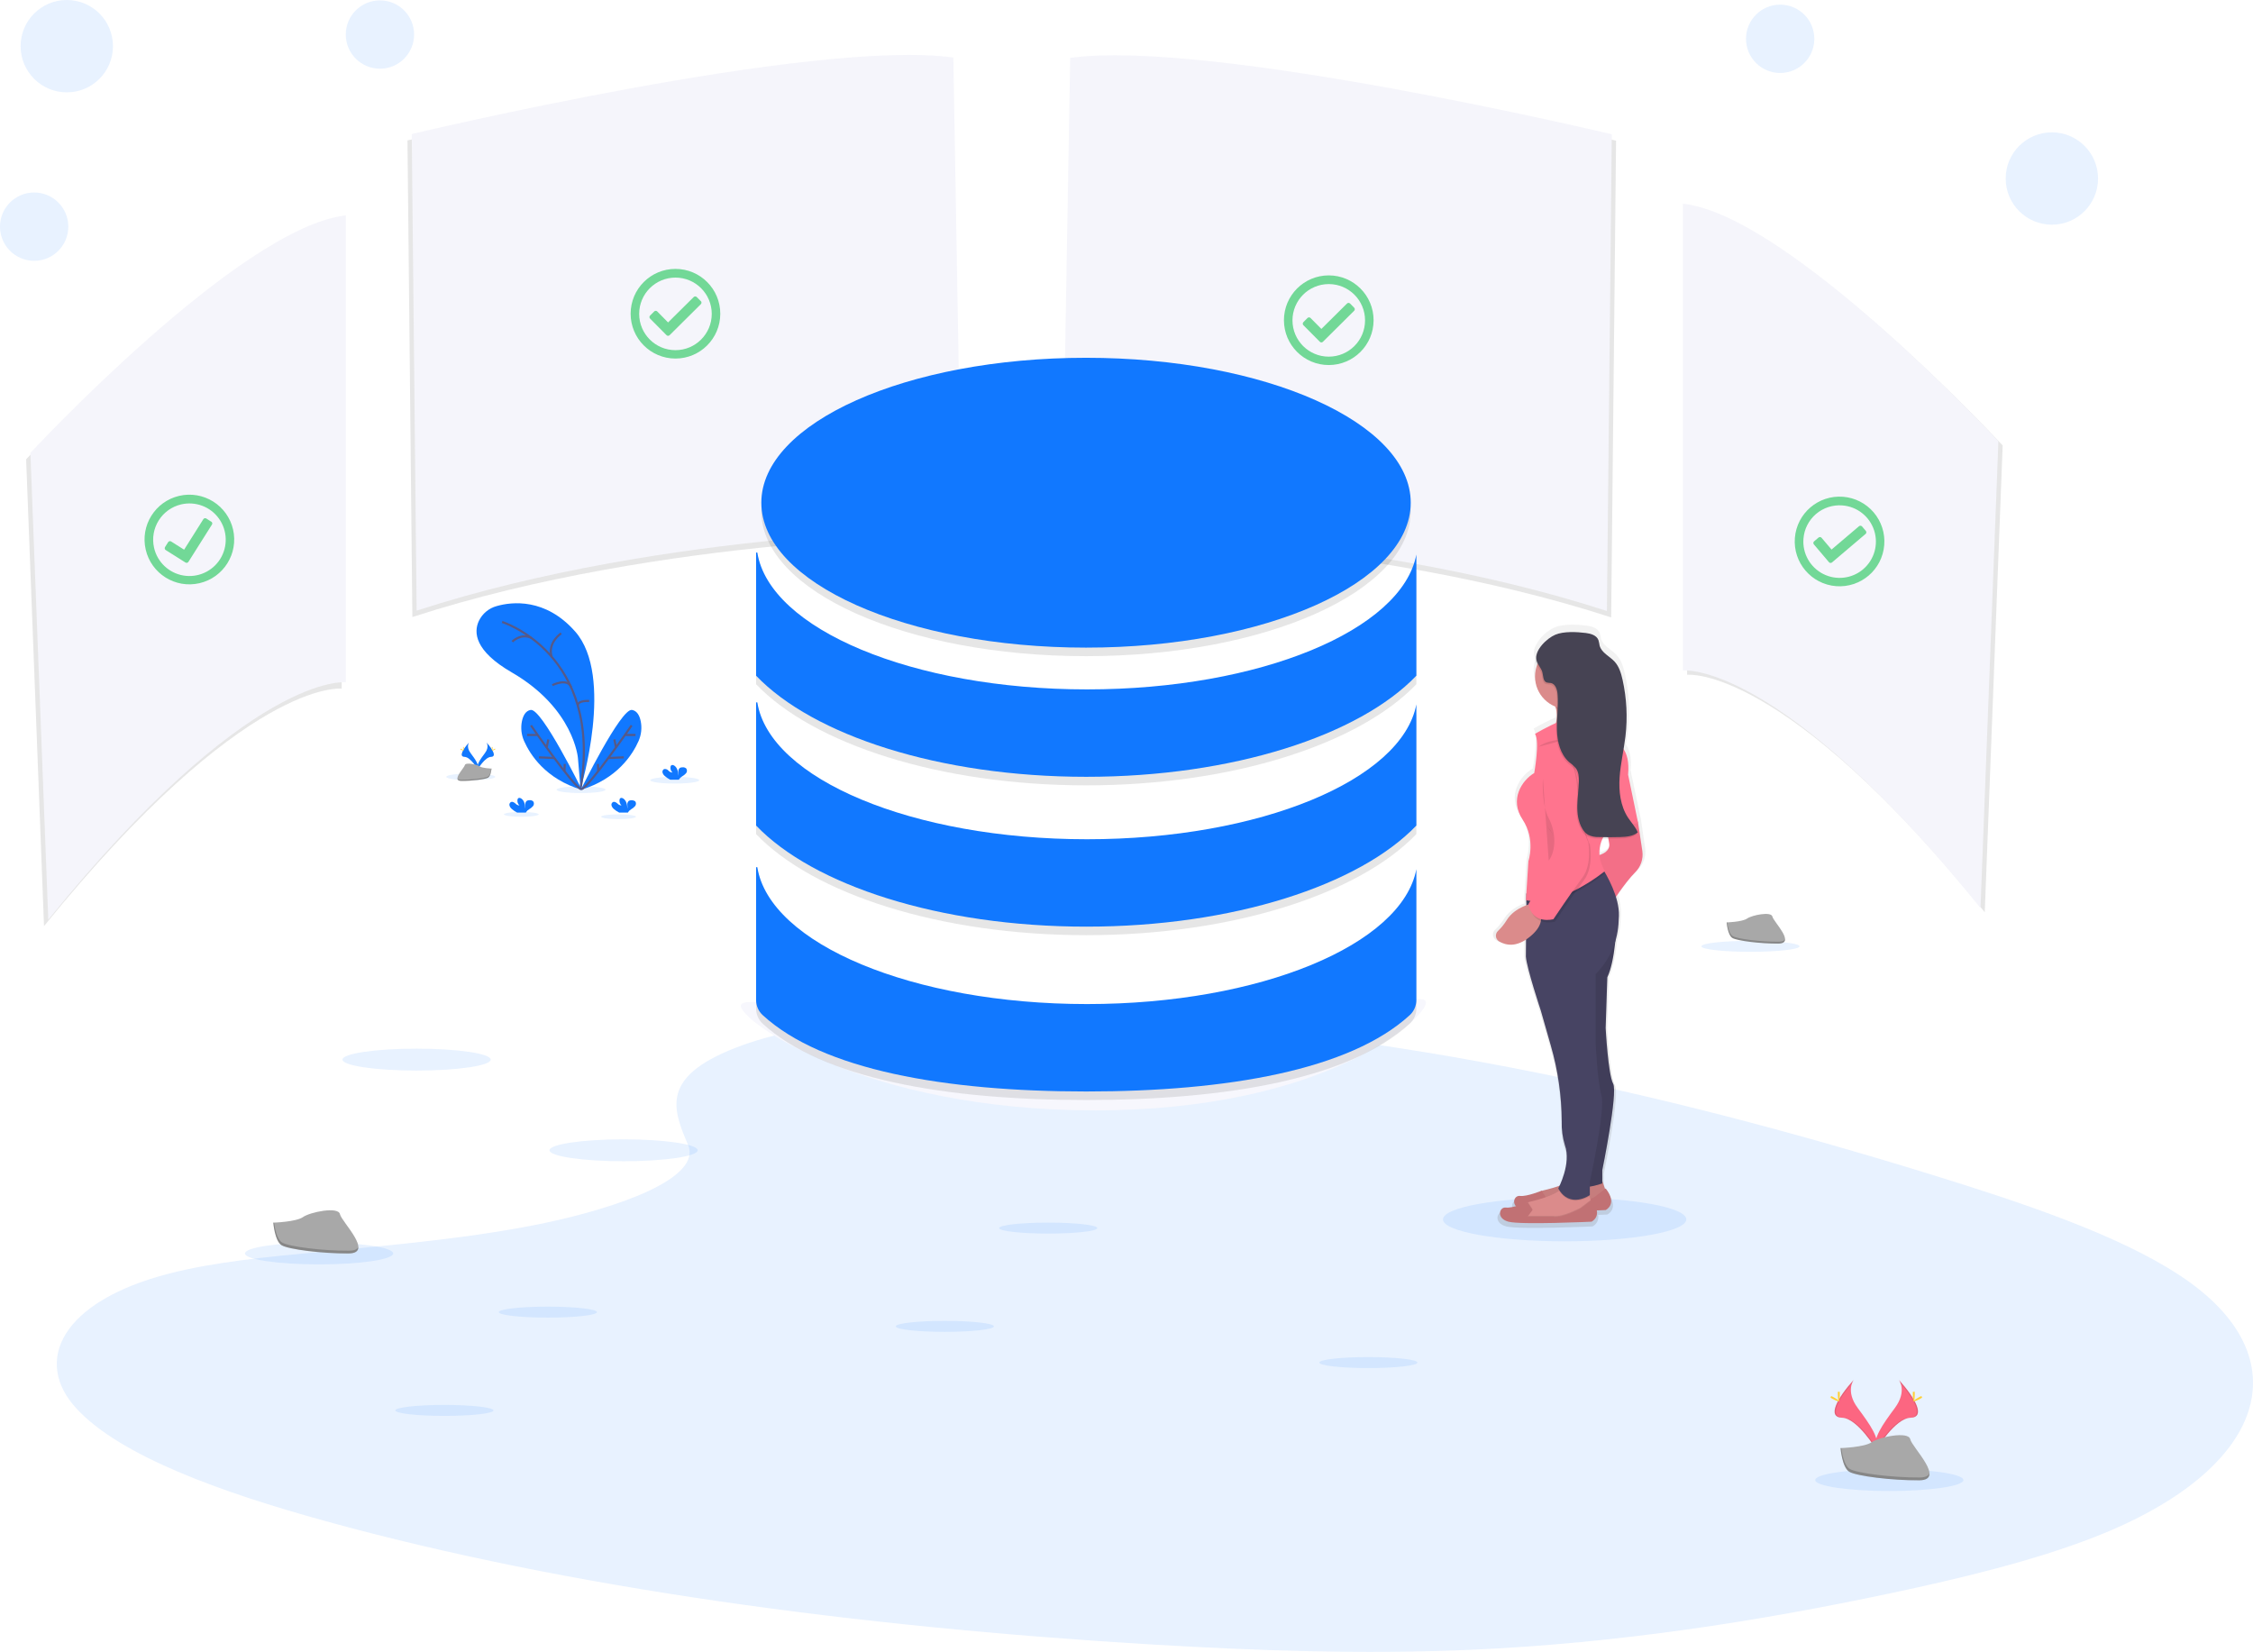
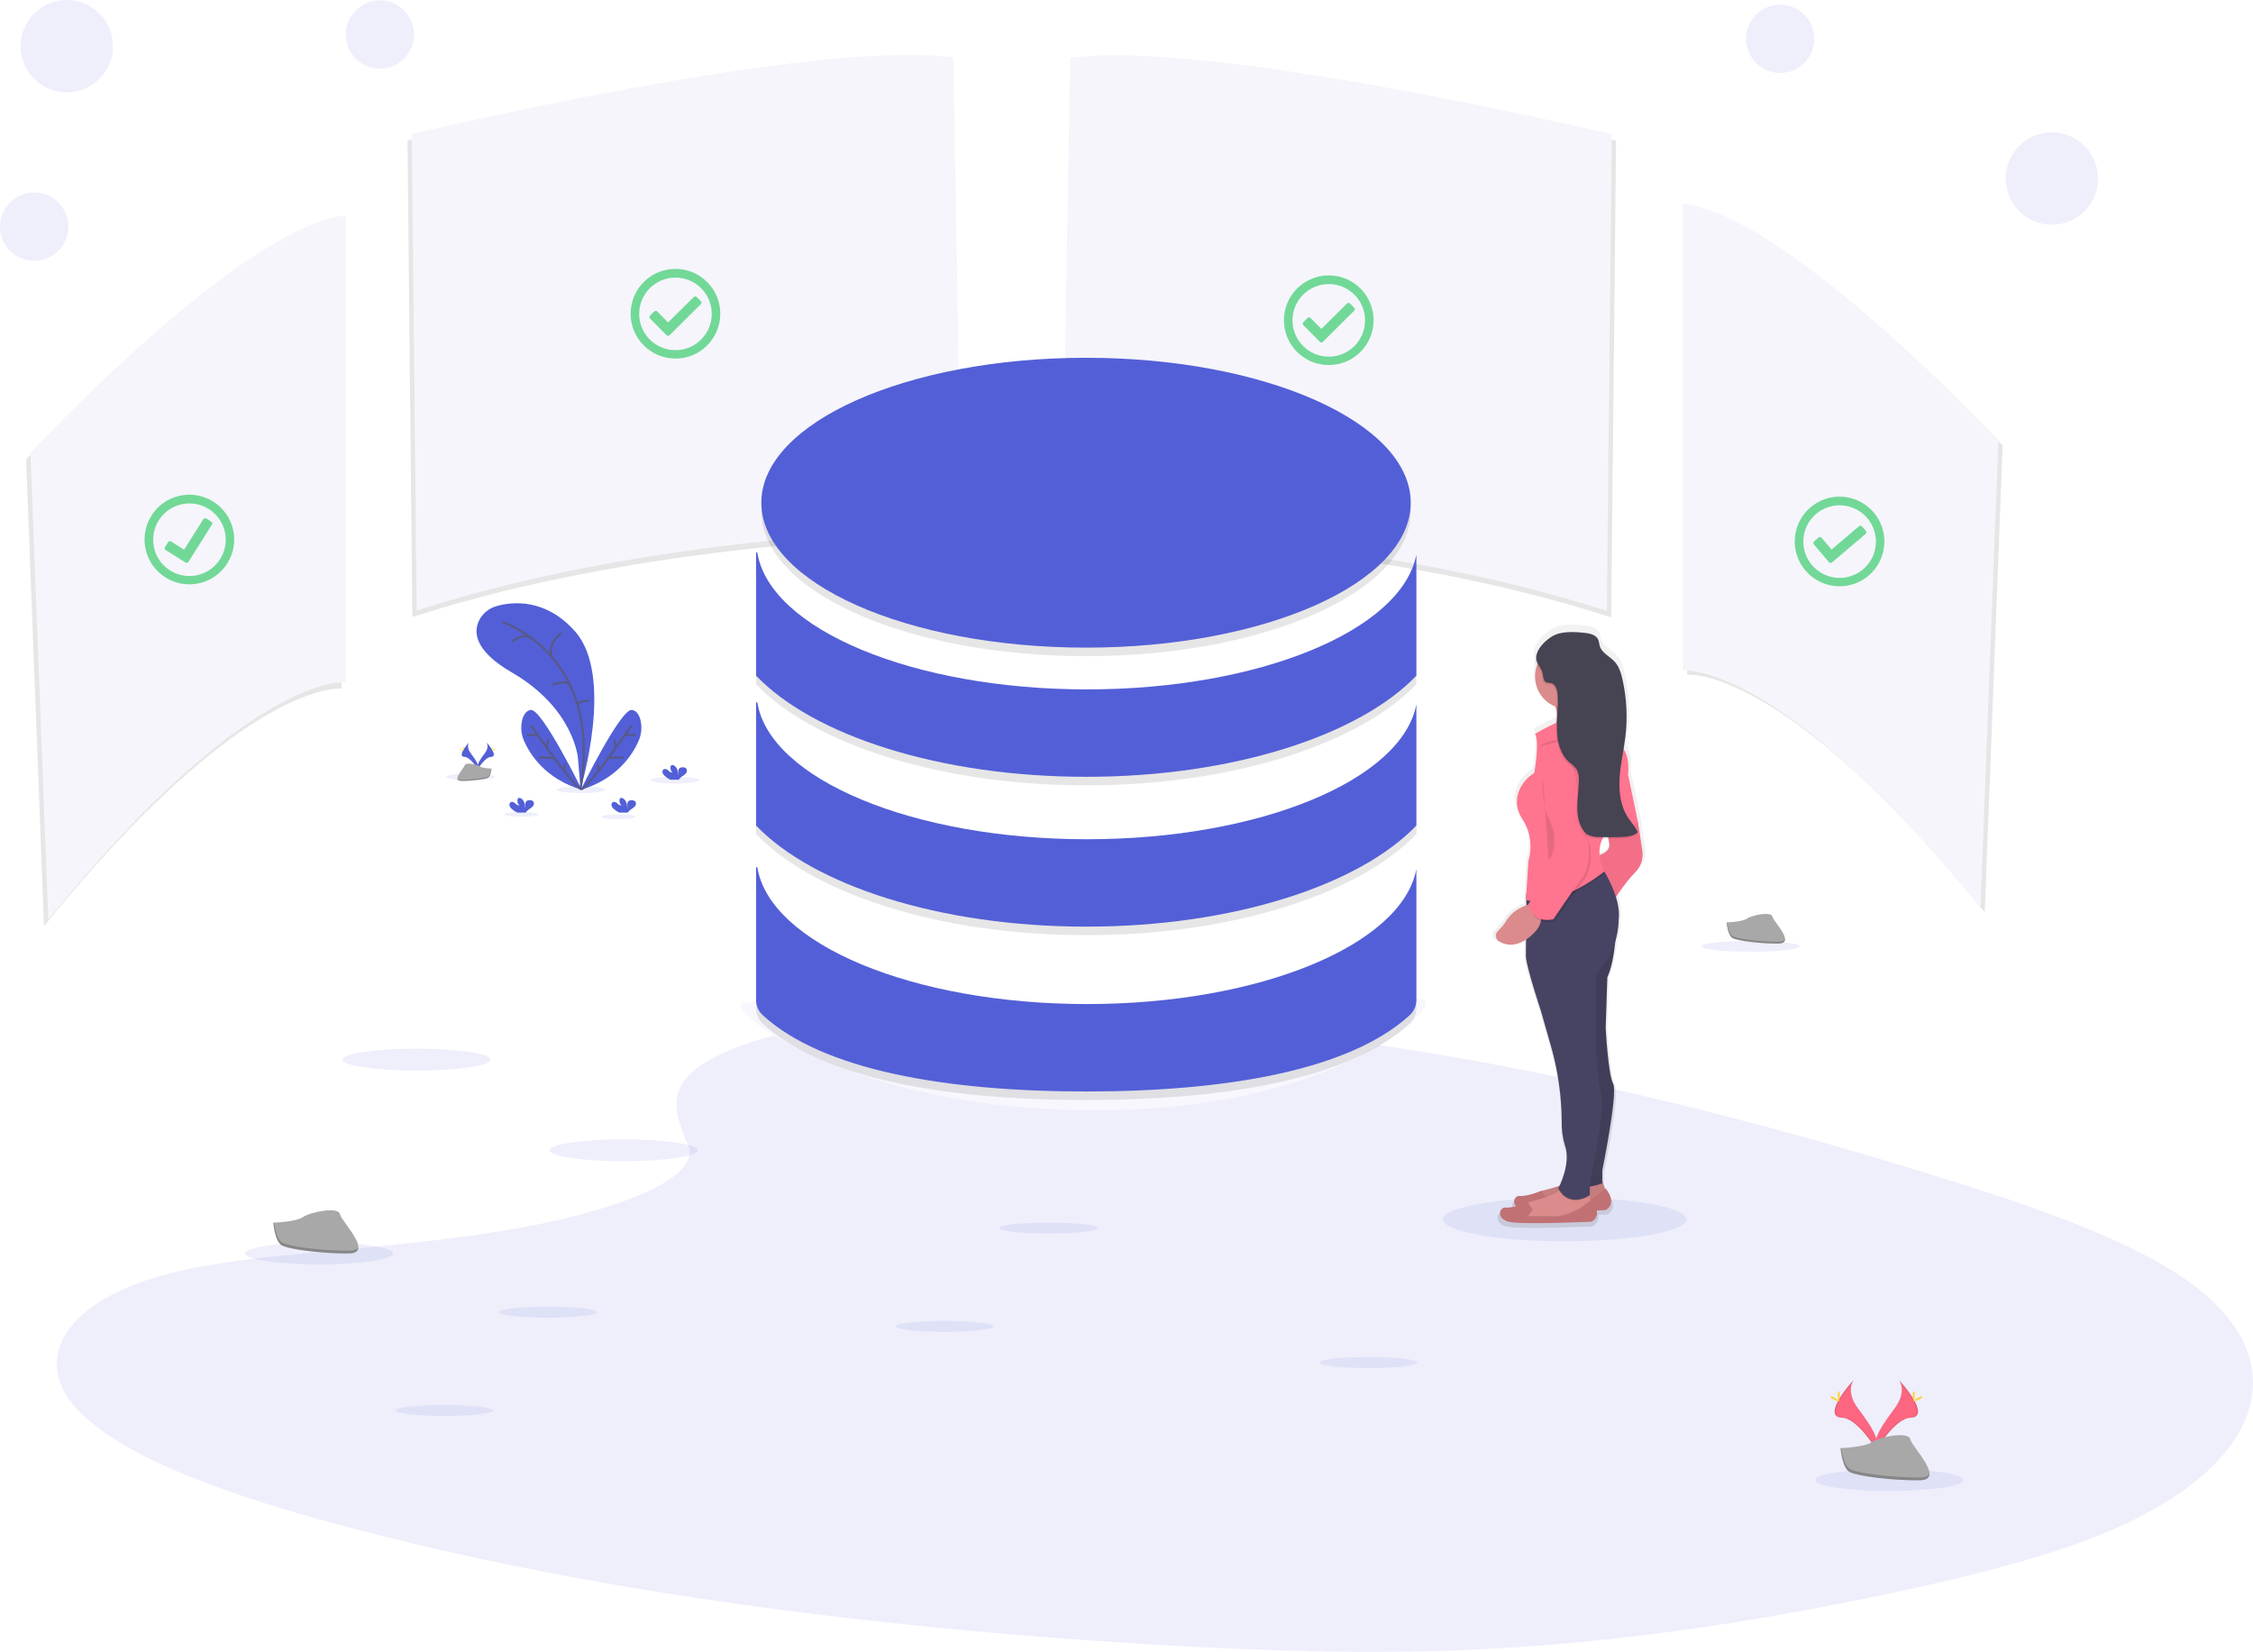
<svg xmlns="http://www.w3.org/2000/svg" id="0b9b7173-8d17-4004-875f-329f7c0a9383" data-name="Layer 1" width="1055.52" height="773.82" viewBox="0 0 1055.52 773.82">
  <defs>
    <linearGradient id="214c5cce-d3ab-4a80-8eba-ba3719b3e789" x1="1958.6" y1="638.33" x2="1958.6" y2="355.69" gradientTransform="matrix(-1, 0, 0, 1, 2766, 0)" gradientUnits="userSpaceOnUse">
      <stop offset="0" stop-color="gray" stop-opacity="0.25" />
      <stop offset="0.54" stop-color="gray" stop-opacity="0.12" />
      <stop offset="1" stop-color="gray" stop-opacity="0.1" />
    </linearGradient>
  </defs>
-   <path d="M416.53,554.07c34.91-13.73,89.71-16.53,139.59-15.43,156.68,3.43,298.11,36.8,420.44,74.55,44.29,13.67,87.89,28.4,116.64,47.22,58.52,38.31,41.16,91.38-40.21,122.94-27.69,10.74-61.25,19-95.71,26.26C896,822.59,829.92,833,760.38,836c-49.58,2.11-99.78.39-149.07-2.56C473.58,825.17,338.4,807,225.09,775.77c-49.7-13.67-96.54-30.67-117-52.8s-7.38-50.15,43.37-63.25c21-5.41,46.08-7.86,70.65-10.15,36.16-3.38,72.9-6.72,105.53-13.59,33.71-7.1,73.62-20.83,66.95-36.54C387.4,582.58,381.66,567.78,416.53,554.07Z" transform="translate(-72.24 -63.09)" fill="#1178ff" opacity="0.1" />
+   <path d="M416.53,554.07c34.91-13.73,89.71-16.53,139.59-15.43,156.68,3.43,298.11,36.8,420.44,74.55,44.29,13.67,87.89,28.4,116.64,47.22,58.52,38.31,41.16,91.38-40.21,122.94-27.69,10.74-61.25,19-95.71,26.26C896,822.59,829.92,833,760.38,836c-49.58,2.11-99.78.39-149.07-2.56C473.58,825.17,338.4,807,225.09,775.77c-49.7-13.67-96.54-30.67-117-52.8s-7.38-50.15,43.37-63.25c21-5.41,46.08-7.86,70.65-10.15,36.16-3.38,72.9-6.72,105.53-13.59,33.71-7.1,73.62-20.83,66.95-36.54C387.4,582.58,381.66,567.78,416.53,554.07Z" transform="translate(-72.24 -63.09)" fill="#535fd7" opacity="0.1" />
  <path d="M575.62,93.22l-3.81,221s137.92,0,255.26,38.1L829.36,129S641.15,84.08,575.62,93.22Z" transform="translate(-72.24 -63.09)" opacity="0.1" />
  <path d="M573.62,90.22l-3.81,221s137.92,0,255.26,38.1L827.36,126S639.15,81.08,573.62,90.22Z" transform="translate(-72.24 -63.09)" fill="#f5f5fb" />
  <path d="M516.88,93.05l3.81,221s-137.92,0-255.26,38.1l-2.29-223.26S451.35,83.91,516.88,93.05Z" transform="translate(-72.24 -63.09)" opacity="0.1" />
  <path d="M518.88,90.05l3.81,221s-137.92,0-255.26,38.1l-2.29-223.26S453.35,80.91,518.88,90.05Z" transform="translate(-72.24 -63.09)" fill="#f5f5fb" />
  <path d="M862.65,160.51V379.2s45-5.33,139.44,111.25l8.39-218.69S912.18,165.85,862.65,160.51Z" transform="translate(-72.24 -63.09)" opacity="0.1" />
  <path d="M860.65,158.51V377.2s45-5.33,139.44,111.25l8.39-218.69S910.18,163.85,860.65,158.51Z" transform="translate(-72.24 -63.09)" fill="#f5f5fb" />
  <path d="M232.3,167V385.7s-45-5.33-139.44,111.25L84.48,278.26S182.77,172.35,232.3,167Z" transform="translate(-72.24 -63.09)" opacity="0.1" />
  <path d="M234.3,164V382.7s-45-5.33-139.44,111.25L86.48,275.26S184.77,169.35,234.3,164Z" transform="translate(-72.24 -63.09)" fill="#f5f5fb" />
  <path d="M740.3,532.77c0,7.45-47.31,50.5-155,50.5s-166-41.55-166-49,60.31,11,168,11S740.3,525.31,740.3,532.77Z" transform="translate(-72.24 -63.09)" fill="#f7f7fd" />
-   <ellipse cx="316.11" cy="365.5" rx="11.46" ry="1.57" fill="#1178ff" opacity="0.1" />
-   <ellipse cx="272.22" cy="369.95" rx="11.46" ry="1.57" fill="#1178ff" opacity="0.1" />
-   <ellipse cx="220.54" cy="363.93" rx="11.46" ry="1.57" fill="#1178ff" opacity="0.1" />
-   <ellipse cx="289.79" cy="382.62" rx="8.14" ry="1.12" fill="#1178ff" opacity="0.1" />
-   <ellipse cx="244.24" cy="381.5" rx="8.14" ry="1.12" fill="#1178ff" opacity="0.1" />
-   <path d="M344.22,432.69s16.06-52.67-2.52-73.76C327.8,343.15,312,345,305,347a13.06,13.06,0,0,0-8.43,7c-2.47,5.33-2,14,15.42,24.08,29.19,16.9,31,40.09,31,40.09Z" transform="translate(-72.24 -63.09)" fill="#1178ff" />
+   <ellipse cx="316.11" cy="365.5" rx="11.46" ry="1.57" fill="#535fd7" opacity="0.1" />
+   <ellipse cx="272.22" cy="369.95" rx="11.46" ry="1.57" fill="#535fd7" opacity="0.1" />
+   <ellipse cx="220.54" cy="363.93" rx="11.46" ry="1.57" fill="#535fd7" opacity="0.1" />
+   <ellipse cx="289.79" cy="382.62" rx="8.14" ry="1.12" fill="#535fd7" opacity="0.1" />
+   <ellipse cx="244.24" cy="381.5" rx="8.14" ry="1.12" fill="#535fd7" opacity="0.1" />
+   <path d="M344.22,432.69s16.06-52.67-2.52-73.76C327.8,343.15,312,345,305,347a13.06,13.06,0,0,0-8.43,7c-2.47,5.33-2,14,15.42,24.08,29.19,16.9,31,40.09,31,40.09Z" transform="translate(-72.24 -63.09)" fill="#535fd7" />
  <path d="M307.48,354.46s47.36,14.81,36.74,78.23" transform="translate(-72.24 -63.09)" fill="none" stroke="#565987" stroke-miterlimit="10" />
  <path d="M335.14,359.77s-6.52,4.39-4.45,11" transform="translate(-72.24 -63.09)" fill="none" stroke="#565987" stroke-miterlimit="10" />
  <path d="M312.23,363.68s4-4.06,8.83-1.82" transform="translate(-72.24 -63.09)" fill="none" stroke="#565987" stroke-miterlimit="10" />
  <path d="M331,384.07s7-3.55,8.81.9" transform="translate(-72.24 -63.09)" fill="none" stroke="#565987" stroke-miterlimit="10" />
  <path d="M348.27,391.48s-5.26-.42-5.35,2.09" transform="translate(-72.24 -63.09)" fill="none" stroke="#565987" stroke-miterlimit="10" />
-   <path d="M344.87,433.11s-18.82-38.28-24-37.44c-2.45.4-3.58,2.81-4.1,5.24a15.4,15.4,0,0,0,1,9.32C320.48,416.35,327.65,428,344.87,433.11Z" transform="translate(-72.24 -63.09)" fill="#1178ff" />
+   <path d="M344.87,433.11s-18.82-38.28-24-37.44c-2.45.4-3.58,2.81-4.1,5.24a15.4,15.4,0,0,0,1,9.32C320.48,416.35,327.65,428,344.87,433.11Z" transform="translate(-72.24 -63.09)" fill="#535fd7" />
  <path d="M321,402.93s19.75,28.64,23.57,29.9" transform="translate(-72.24 -63.09)" fill="none" stroke="#565987" stroke-miterlimit="10" />
  <line x1="246.97" y1="344.31" x2="251.58" y2="344.31" fill="none" stroke="#565987" stroke-miterlimit="10" />
  <line x1="252.49" y1="354.79" x2="259.71" y2="355.1" fill="none" stroke="#565987" stroke-miterlimit="10" />
  <line x1="256.89" y1="346.41" x2="256.1" y2="350.17" fill="none" stroke="#565987" stroke-miterlimit="10" />
  <line x1="264.57" y1="357.86" x2="264.43" y2="361.28" fill="none" stroke="#565987" stroke-miterlimit="10" />
-   <path d="M344.31,433.11s18.81-38.28,24-37.44c2.46.4,3.59,2.81,4.1,5.24a15.47,15.47,0,0,1-1,9.32C368.7,416.35,361.53,428,344.31,433.11Z" transform="translate(-72.24 -63.09)" fill="#1178ff" />
+   <path d="M344.31,433.11s18.81-38.28,24-37.44c2.46.4,3.59,2.81,4.1,5.24a15.47,15.47,0,0,1-1,9.32C368.7,416.35,361.53,428,344.31,433.11Z" transform="translate(-72.24 -63.09)" fill="#535fd7" />
  <path d="M368.15,402.93s-19.75,28.64-23.56,29.9" transform="translate(-72.24 -63.09)" fill="none" stroke="#565987" stroke-miterlimit="10" />
  <line x1="297.73" y1="344.31" x2="293.12" y2="344.31" fill="none" stroke="#565987" stroke-miterlimit="10" />
  <line x1="292.21" y1="354.79" x2="284.98" y2="355.1" fill="none" stroke="#565987" stroke-miterlimit="10" />
  <line x1="287.81" y1="346.41" x2="288.6" y2="350.17" fill="none" stroke="#565987" stroke-miterlimit="10" />
  <line x1="280.13" y1="357.86" x2="280.27" y2="361.28" fill="none" stroke="#565987" stroke-miterlimit="10" />
-   <path d="M312,442.05a3.26,3.26,0,0,1-1.07-1.62,1.42,1.42,0,0,1,.75-1.64c.68-.27,1.42.21,2,.69a2.64,2.64,0,0,0,1.92.93,2.94,2.94,0,0,1-.91-2.74,1.26,1.26,0,0,1,.26-.56c.38-.41,1.07-.23,1.53.09,1.45,1,1.85,3,1.86,4.77a8.56,8.56,0,0,0,0-2,2,2,0,0,1,.74-1.74,2.26,2.26,0,0,1,1.12-.27,2.34,2.34,0,0,1,1.83.52,1.84,1.84,0,0,1-.07,2.25,7.15,7.15,0,0,1-1.89,1.51,4.07,4.07,0,0,0-1.35,1.29.94.94,0,0,0-.1.23h-4.1A11.9,11.9,0,0,1,312,442.05Z" transform="translate(-72.24 -63.09)" fill="#1178ff" />
-   <path d="M383.7,426.63a3.24,3.24,0,0,1-1.07-1.61,1.43,1.43,0,0,1,.75-1.65,2.1,2.1,0,0,1,2,.7,2.59,2.59,0,0,0,1.92.92,2.93,2.93,0,0,1-.91-2.74,1.12,1.12,0,0,1,.26-.55c.38-.41,1.07-.24,1.53.08,1.45,1,1.85,3,1.86,4.78a8.64,8.64,0,0,0,0-2,2,2,0,0,1,.74-1.74,2.15,2.15,0,0,1,1.12-.26,2.3,2.3,0,0,1,1.83.52,1.82,1.82,0,0,1-.07,2.24,7.15,7.15,0,0,1-1.89,1.51,4.17,4.17,0,0,0-1.35,1.29.94.94,0,0,0-.1.23h-4.1A11.54,11.54,0,0,1,383.7,426.63Z" transform="translate(-72.24 -63.09)" fill="#1178ff" />
-   <path d="M359.8,442.05a3.26,3.26,0,0,1-1.07-1.62,1.43,1.43,0,0,1,.75-1.64c.69-.27,1.42.21,2,.69a2.65,2.65,0,0,0,1.92.93,2.93,2.93,0,0,1-.9-2.74,1.14,1.14,0,0,1,.25-.56c.38-.41,1.07-.23,1.53.09,1.45,1,1.86,3,1.87,4.77a9.17,9.17,0,0,0,0-2,2,2,0,0,1,.74-1.74,3,3,0,0,1,2.95.25,1.82,1.82,0,0,1-.07,2.25,7,7,0,0,1-1.89,1.51,4.26,4.26,0,0,0-1.35,1.29,1.6,1.6,0,0,0-.1.23h-4.09A11.71,11.71,0,0,1,359.8,442.05Z" transform="translate(-72.24 -63.09)" fill="#1178ff" />
-   <path d="M292,410.89s-1.53,2,.71,5,4.1,5.59,3.35,7.48c0,0-3.39-5.63-6.14-5.71S289,414.27,292,410.89Z" transform="translate(-72.24 -63.09)" fill="#1178ff" />
+   <path d="M312,442.05a3.26,3.26,0,0,1-1.07-1.62,1.42,1.42,0,0,1,.75-1.64c.68-.27,1.42.21,2,.69a2.64,2.64,0,0,0,1.92.93,2.94,2.94,0,0,1-.91-2.74,1.26,1.26,0,0,1,.26-.56c.38-.41,1.07-.23,1.53.09,1.45,1,1.85,3,1.86,4.77a8.56,8.56,0,0,0,0-2,2,2,0,0,1,.74-1.74,2.26,2.26,0,0,1,1.12-.27,2.34,2.34,0,0,1,1.83.52,1.84,1.84,0,0,1-.07,2.25,7.15,7.15,0,0,1-1.89,1.51,4.07,4.07,0,0,0-1.35,1.29.94.94,0,0,0-.1.23h-4.1A11.9,11.9,0,0,1,312,442.05Z" transform="translate(-72.24 -63.09)" fill="#535fd7" />
+   <path d="M383.7,426.63a3.24,3.24,0,0,1-1.07-1.61,1.43,1.43,0,0,1,.75-1.65,2.1,2.1,0,0,1,2,.7,2.59,2.59,0,0,0,1.92.92,2.93,2.93,0,0,1-.91-2.74,1.12,1.12,0,0,1,.26-.55c.38-.41,1.07-.24,1.53.08,1.45,1,1.85,3,1.86,4.78a8.64,8.64,0,0,0,0-2,2,2,0,0,1,.74-1.74,2.15,2.15,0,0,1,1.12-.26,2.3,2.3,0,0,1,1.83.52,1.82,1.82,0,0,1-.07,2.24,7.15,7.15,0,0,1-1.89,1.51,4.17,4.17,0,0,0-1.35,1.29.94.94,0,0,0-.1.23h-4.1A11.54,11.54,0,0,1,383.7,426.63Z" transform="translate(-72.24 -63.09)" fill="#535fd7" />
+   <path d="M359.8,442.05a3.26,3.26,0,0,1-1.07-1.62,1.43,1.43,0,0,1,.75-1.64c.69-.27,1.42.21,2,.69a2.65,2.65,0,0,0,1.92.93,2.93,2.93,0,0,1-.9-2.74,1.14,1.14,0,0,1,.25-.56c.38-.41,1.07-.23,1.53.09,1.45,1,1.86,3,1.87,4.77a9.17,9.17,0,0,0,0-2,2,2,0,0,1,.74-1.74,3,3,0,0,1,2.95.25,1.82,1.82,0,0,1-.07,2.25,7,7,0,0,1-1.89,1.51,4.26,4.26,0,0,0-1.35,1.29,1.6,1.6,0,0,0-.1.23h-4.09A11.71,11.71,0,0,1,359.8,442.05Z" transform="translate(-72.24 -63.09)" fill="#535fd7" />
+   <path d="M292,410.89s-1.53,2,.71,5,4.1,5.59,3.35,7.48c0,0-3.39-5.63-6.14-5.71S289,414.27,292,410.89Z" transform="translate(-72.24 -63.09)" fill="#535fd7" />
  <path d="M292,410.89a2.36,2.36,0,0,0-.31.63c-2.69,3.15-4.12,6.1-1.54,6.17,2.41.07,5.3,4.38,6,5.46a1.83,1.83,0,0,1-.08.25s-3.39-5.63-6.14-5.71S289,414.27,292,410.89Z" transform="translate(-72.24 -63.09)" opacity="0.1" />
  <path d="M289.18,413.44c0,.71.08,1.28.18,1.28s.17-.57.17-1.28-.09-.37-.19-.37S289.18,412.74,289.18,413.44Z" transform="translate(-72.24 -63.09)" fill="#ffd037" />
  <path d="M288.2,414.29c.62.34,1.16.54,1.21.45s-.42-.43-1-.76-.38-.1-.42,0S287.58,414,288.2,414.29Z" transform="translate(-72.24 -63.09)" fill="#ffd037" />
-   <path d="M300.14,410.89s1.54,2-.71,5-4.09,5.59-3.34,7.48c0,0,3.38-5.63,6.14-5.71S303.17,414.27,300.14,410.89Z" transform="translate(-72.24 -63.09)" fill="#1178ff" />
+   <path d="M300.14,410.89s1.54,2-.71,5-4.09,5.59-3.34,7.48c0,0,3.38-5.63,6.14-5.71S303.17,414.27,300.14,410.89Z" transform="translate(-72.24 -63.09)" fill="#535fd7" />
  <path d="M300.14,410.89a2.36,2.36,0,0,1,.31.63c2.69,3.15,4.12,6.1,1.54,6.17-2.41.07-5.29,4.38-6,5.46a1.83,1.83,0,0,0,.08.25s3.38-5.63,6.14-5.71S303.17,414.27,300.14,410.89Z" transform="translate(-72.24 -63.09)" opacity="0.1" />
  <path d="M303,413.44c0,.71-.07,1.28-.17,1.28s-.18-.57-.18-1.28.1-.37.2-.37S303,412.74,303,413.44Z" transform="translate(-72.24 -63.09)" fill="#ffd037" />
  <path d="M304,414.29c-.62.34-1.16.54-1.2.45s.41-.43,1-.76.38-.1.43,0S304.59,414,304,414.29Z" transform="translate(-72.24 -63.09)" fill="#ffd037" />
  <path d="M302.51,423.14s-4.3-.13-5.59-1.05-6.6-2-6.92-.55-6.45,7.35-1.61,7.39,11.26-.76,12.55-1.54S302.51,423.14,302.51,423.14Z" transform="translate(-72.24 -63.09)" fill="#a8a8a8" />
  <path d="M288.31,428.41c4.84,0,11.26-.75,12.55-1.54,1-.6,1.37-2.75,1.5-3.74h.15s-.28,3.46-1.57,4.25-7.7,1.58-12.55,1.54c-1.39,0-1.88-.51-1.85-1.25C286.73,428.13,287.27,428.4,288.31,428.41Z" transform="translate(-72.24 -63.09)" opacity="0.2" />
-   <ellipse cx="195.17" cy="496.39" rx="34.72" ry="5.13" fill="#1178ff" opacity="0.1" />
-   <ellipse cx="292.15" cy="538.87" rx="34.72" ry="5.13" fill="#1178ff" opacity="0.1" />
-   <ellipse cx="149.49" cy="587.2" rx="34.72" ry="5.13" fill="#1178ff" opacity="0.1" />
-   <ellipse cx="885.14" cy="693.36" rx="34.72" ry="5.13" fill="#1178ff" opacity="0.1" />
-   <ellipse cx="491.09" cy="575.32" rx="22.99" ry="2.57" fill="#1178ff" opacity="0.1" />
-   <ellipse cx="820.09" cy="443.32" rx="22.99" ry="2.57" fill="#1178ff" opacity="0.1" />
-   <ellipse cx="641.08" cy="638.32" rx="22.99" ry="2.57" fill="#1178ff" opacity="0.1" />
-   <ellipse cx="442.64" cy="621.36" rx="22.99" ry="2.57" fill="#1178ff" opacity="0.1" />
-   <ellipse cx="256.67" cy="614.69" rx="22.99" ry="2.57" fill="#1178ff" opacity="0.1" />
-   <ellipse cx="208.21" cy="660.73" rx="22.99" ry="2.57" fill="#1178ff" opacity="0.1" />
+   <ellipse cx="195.17" cy="496.39" rx="34.72" ry="5.13" fill="#535fd7" opacity="0.1" />
+   <ellipse cx="292.15" cy="538.87" rx="34.72" ry="5.13" fill="#535fd7" opacity="0.1" />
+   <ellipse cx="149.49" cy="587.2" rx="34.72" ry="5.13" fill="#535fd7" opacity="0.1" />
+   <ellipse cx="885.14" cy="693.36" rx="34.72" ry="5.13" fill="#535fd7" opacity="0.1" />
+   <ellipse cx="491.09" cy="575.32" rx="22.99" ry="2.57" fill="#535fd7" opacity="0.1" />
+   <ellipse cx="820.09" cy="443.32" rx="22.99" ry="2.57" fill="#535fd7" opacity="0.1" />
+   <ellipse cx="641.08" cy="638.32" rx="22.99" ry="2.57" fill="#535fd7" opacity="0.1" />
+   <ellipse cx="442.64" cy="621.36" rx="22.99" ry="2.57" fill="#535fd7" opacity="0.1" />
+   <ellipse cx="256.67" cy="614.69" rx="22.99" ry="2.57" fill="#535fd7" opacity="0.1" />
+   <ellipse cx="208.21" cy="660.73" rx="22.99" ry="2.57" fill="#535fd7" opacity="0.1" />
  <g opacity="0.1">
    <ellipse cx="508.8" cy="239.5" rx="152.12" ry="67.89" />
    <path d="M735.8,326.86c-6.73,35.4-73.23,63.19-154.29,63.19-81.77,0-148.73-28.28-154.47-64.11h-.57v57.69C453.21,411.57,512.41,431,581.13,431s127.92-19.43,154.67-47.37Z" transform="translate(-72.24 -63.09)" />
    <path d="M735.8,397.06c-6.73,35.39-73.23,63.19-154.29,63.19-81.77,0-148.73-28.28-154.47-64.12h-.57v57.7c26.74,27.94,85.94,47.36,154.66,47.36s127.92-19.42,154.67-47.36Z" transform="translate(-72.24 -63.09)" />
    <path d="M735.8,474.27c-6.73,35.4-73.23,63.19-154.29,63.19-81.77,0-148.73-28.27-154.47-64.11h-.57v62.22a9.59,9.59,0,0,0,3.08,7.06c28,25.71,85.39,35.78,151.58,35.78s123.55-10.07,151.59-35.78a9.59,9.59,0,0,0,3.08-7.06Z" transform="translate(-72.24 -63.09)" />
  </g>
-   <ellipse cx="508.8" cy="235.5" rx="152.12" ry="67.89" fill="#1178ff" />
-   <path d="M735.8,322.86c-6.73,35.4-73.23,63.19-154.29,63.19-81.77,0-148.73-28.28-154.47-64.11h-.57v57.69C453.21,407.57,512.41,427,581.13,427s127.92-19.43,154.67-47.37Z" transform="translate(-72.24 -63.09)" fill="#1178ff" />
-   <path d="M735.8,393.06c-6.73,35.39-73.23,63.19-154.29,63.19-81.77,0-148.73-28.28-154.47-64.12h-.57v57.7c26.74,27.94,85.94,47.36,154.66,47.36s127.92-19.42,154.67-47.36Z" transform="translate(-72.24 -63.09)" fill="#1178ff" />
-   <path d="M735.8,470.27c-6.73,35.4-73.23,63.19-154.29,63.19-81.77,0-148.73-28.27-154.47-64.11h-.57v62.22a9.59,9.59,0,0,0,3.08,7.06c28,25.71,85.39,35.78,151.58,35.78s123.55-10.07,151.59-35.78a9.59,9.59,0,0,0,3.08-7.06Z" transform="translate(-72.24 -63.09)" fill="#1178ff" />
-   <ellipse cx="733.03" cy="571.25" rx="57" ry="10.26" fill="#1178ff" opacity="0.1" />
+   <ellipse cx="508.8" cy="235.5" rx="152.12" ry="67.89" fill="#535fd7" />
+   <path d="M735.8,322.86c-6.73,35.4-73.23,63.19-154.29,63.19-81.77,0-148.73-28.28-154.47-64.11h-.57v57.69C453.21,407.57,512.41,427,581.13,427s127.92-19.43,154.67-47.37Z" transform="translate(-72.24 -63.09)" fill="#535fd7" />
+   <path d="M735.8,393.06c-6.73,35.39-73.23,63.19-154.29,63.19-81.77,0-148.73-28.28-154.47-64.12h-.57v57.7c26.74,27.94,85.94,47.36,154.66,47.36s127.92-19.42,154.67-47.36Z" transform="translate(-72.24 -63.09)" fill="#535fd7" />
+   <path d="M735.8,470.27c-6.73,35.4-73.23,63.19-154.29,63.19-81.77,0-148.73-28.27-154.47-64.11h-.57v62.22a9.59,9.59,0,0,0,3.08,7.06c28,25.71,85.39,35.78,151.58,35.78s123.55-10.07,151.59-35.78a9.59,9.59,0,0,0,3.08-7.06Z" transform="translate(-72.24 -63.09)" fill="#535fd7" />
+   <ellipse cx="733.03" cy="571.25" rx="57" ry="10.26" fill="#535fd7" opacity="0.1" />
  <path d="M773.27,503.61c2.88,1.7,7.4,2.81,13.09-.85l-.05,8.11c.4,5.56,7.28,25.83,7.28,25.83l4.85,16.67a130.07,130.07,0,0,1,5.33,36.28c0,4.06.38,8.26,1.55,11.42,2.59,7-1,16-2.57,19.32a80.1,80.1,0,0,1-8,2.25,5.83,5.83,0,0,0-.71.22l0-.05s-7.28,2.89-10.52,2.49c-2.41-.29-3.92,2.72-2,4.93a14.88,14.88,0,0,1-4.84.64c-3.24-.4-4.86,5.16,1.21,6.75s40.46,0,40.46,0a4.87,4.87,0,0,0,2.58-5.38l4.3-.18s6.07-2.78,0-10.33l-.33.24-1.29-3.82V613s7.69-37,5.26-41.33S825.15,545,825.15,545L826,520.8c2.19-4.52,3.31-11.62,3.88-17.17a36,36,0,0,0,1.55-8.14c.1-1.31.18-2.67.23-4.09a27.27,27.27,0,0,0-1.48-9.16,92.06,92.06,0,0,1,9.17-11.5A11.82,11.82,0,0,0,843,460.41l-2-13.51-4.86-23c.61-6.39-.72-10.07-2.2-12.15.35-2.07.68-4.13.93-6.21a79.6,79.6,0,0,0-1.42-27c-.7-3.08-1.66-6.25-3.83-8.59-2.45-2.66-6.43-4.27-7.35-7.74a20.66,20.66,0,0,0-.56-2.62c-.89-2.27-3.69-3.1-6.15-3.4-4.38-.53-10.71-.93-14.92.79A18.09,18.09,0,0,0,792,365a6.89,6.89,0,0,0-1,4.95,6.6,6.6,0,0,0,.69,1.7,15.39,15.39,0,0,0,8.94,19.7c.1.31.19.61.26.9a15.41,15.41,0,0,1,.4,2.17c-.08,1.4-.17,2.81-.23,4.22l-.15.57a105.13,105.13,0,0,0-10.17,5.18c2.42,3.58-.41,18.68-.41,18.68-6.07,3.57-12.13,12.71-5.66,22.25s2.83,19.86,2.83,19.86l-1,15.54h0v0l-.2,3.11h.07l-.07,1.18.17,0v1.27c-2.84,1.05-7,3.15-9.47,7.05a24.94,24.94,0,0,1-4.23,5.19A3.12,3.12,0,0,0,773.27,503.61Zm48.85-41.28a14.77,14.77,0,0,1,1.44-7.82l2.86,0a18.57,18.57,0,0,0,.35,1.88C827.59,459.94,824.31,461.61,822.12,462.33Z" transform="translate(-72.24 -63.09)" fill="url(#214c5cce-d3ab-4a80-8eba-ba3719b3e789)" />
  <path d="M822.92,616.33l1.56,4.67-5.06,5.06L802.68,630l-12.07-1.17.78-4.28h0a5.17,5.17,0,0,1,3.83-3.78c5-1.16,14.42-3.82,16.41-7.51Z" transform="translate(-72.24 -63.09)" fill="#db8b8b" />
  <path d="M822.92,616.33l1.56,4.67-5.06,5.06L802.68,630l-12.07-1.17.78-4.28h0a5.17,5.17,0,0,1,3.83-3.78c5-1.16,14.42-3.82,16.41-7.51Z" transform="translate(-72.24 -63.09)" opacity="0.1" />
  <path d="M794.5,627.62l2.34-3.11-2.34-3.61s-7,2.83-10.12,2.44-4.67,5.06,1.17,6.62,38.93,0,38.93,0,5.84-2.73,0-10.13l-5.06,3.9s-8.57,4.67-12.85,3.89Z" transform="translate(-72.24 -63.09)" fill="#c17174" />
  <path d="M784,634.24l12.07,1.17,16.74-3.9,5.06-5.06-.41-1.23-.58-1.74-.57-1.7L805,618.67a7,7,0,0,1-2.29,2.29c-3.67,2.51-10.25,4.32-14.12,5.22a3.82,3.82,0,0,0-.48.15,5,5,0,0,0-2,1.21,5.1,5.1,0,0,0-1.38,2.42Z" transform="translate(-72.24 -63.09)" fill="#db8b8b" />
  <path d="M784,634.24l12.07,1.17,16.74-3.9,5.06-5.06-.41-1.23-4.65,3.57s-8.57,4.67-12.85,3.89H787.88l2.34-3.11-2.1-3.24a5,5,0,0,0-2,1.21,5.1,5.1,0,0,0-1.38,2.42Z" transform="translate(-72.24 -63.09)" opacity="0.1" />
  <path d="M787.88,633.07l2.34-3.11-2.34-3.61s-7,2.83-10.12,2.44-4.67,5.06,1.17,6.62,38.93,0,38.93,0,5.84-2.73,0-10.12l-5.06,3.89s-8.57,4.67-12.85,3.89Z" transform="translate(-72.24 -63.09)" fill="#c17174" />
  <path d="M797.61,407.27s18.69,2,16-5.84a13.91,13.91,0,0,1-.58-6.88,18.94,18.94,0,0,1,3.3-7.91l-17.52,2.72a21.86,21.86,0,0,1,2.38,5.63C803.24,403.25,797.61,407.27,797.61,407.27Z" transform="translate(-72.24 -63.09)" fill="#db8b8b" />
  <path d="M829.54,496s-.39,16.74-4.28,24.92l-.78,23.75s1.16,21.8,3.5,26.08-5.06,40.49-5.06,40.49v6.23s-12.46,4.67-16-.78l3.5-46.33-1.56-64.23Z" transform="translate(-72.24 -63.09)" fill="#474463" />
  <path d="M829.54,496s-.39,16.74-4.28,24.92l-.78,23.75s1.16,21.8,3.5,26.08-5.06,40.49-5.06,40.49v6.23s-12.46,4.67-16-.78l3.5-46.33-1.56-64.23Z" transform="translate(-72.24 -63.09)" opacity="0.1" />
  <path d="M837.32,442.31l2.34,6.23,2,13.23a11.75,11.75,0,0,1-3.51,10.13c-4.67,4.67-10.9,14.4-10.9,14.4l-7.39-22.19s7.39-1.17,6.22-6.23-.77-14.4-.77-14.4Z" transform="translate(-72.24 -63.09)" fill="#ff748e" />
  <path d="M837.41,442.22l2.33,6.23,2,13.24a11.7,11.7,0,0,1-3.5,10.12c-4.68,4.67-10.9,14.41-10.9,14.41L819.89,464s7.4-1.17,6.23-6.23-.78-14.41-.78-14.41Z" transform="translate(-72.24 -63.09)" opacity="0.05" />
  <path d="M802.72,621c5,7.86,12.77,3.4,14.15,2.52l-.57-1.7L805,618.67A7,7,0,0,1,802.72,621Z" transform="translate(-72.24 -63.09)" opacity="0.1" />
  <path d="M787.1,511.22c.39,5.45,7,25.3,7,25.3l4.67,16.34a130.39,130.39,0,0,1,5.13,35.54,34.71,34.71,0,0,0,1.49,11.19c3.12,8.57-3.11,20.24-3.11,20.24,5.45,9.74,14.79,3.12,14.79,3.12v-6.23s7.4-33.87,5.45-40.49-2.72-24.52-2.72-24.52V519.39a36.67,36.67,0,0,0,10.68-23.24c.09-1.28.17-2.62.22-4,.31-8.78-5.7-19.08-8-22.75-.56-.89-.92-1.39-.92-1.39l-34.37,13.64-.08,0V483l0,2.94Z" transform="translate(-72.24 -63.09)" fill="#474463" />
  <path d="M798.78,389.36a21.86,21.86,0,0,1,2.38,5.63,15.22,15.22,0,0,0,11.84-.44,18.94,18.94,0,0,1,3.3-7.91Z" transform="translate(-72.24 -63.09)" opacity="0.1" />
  <circle cx="734.33" cy="316.93" r="15.18" fill="#db8b8b" />
  <path d="M787.1,485.91l.17,0c16.32,3.36,36.82-13.65,36.82-13.65a20.31,20.31,0,0,1-1.42-2.9c-.56-.89-.92-1.39-.92-1.39l-34.37,13.64-.09,1.36Z" transform="translate(-72.24 -63.09)" opacity="0.1" />
  <path d="M791.39,406.88s21.8-13.24,28.8-7.79l9.74,12.46S836.16,413.5,835,426l4.67,22.58-14,3.5s-8.17,7.79-1.55,19.08c0,0-20.64,17.13-37,13.62l1.17-18.29s3.5-10.13-2.72-19.47-.39-18.3,5.45-21.8C791,425.18,793.72,410.38,791.39,406.88Z" transform="translate(-72.24 -63.09)" fill="#ff748e" />
  <path d="M790.22,486.3s-8.18,1.56-12.07,7.79a24.3,24.3,0,0,1-4.08,5.09,3.08,3.08,0,0,0,.49,4.92c3.09,1.86,8.12,3,14.49-2.23C800,492.92,790.22,486.3,790.22,486.3Z" transform="translate(-72.24 -63.09)" fill="#db8b8b" />
  <path d="M802.29,414.28s7.78-.78,9.73,19.46,5.06,24.92,5.06,24.92,1.95,10.51-2.73,16.74-13.62,19.47-13.62,19.47-9.73,2.72-11.68-7l12.07-22.58s1.94-7.79-2.73-13.24S790.22,410.38,802.29,414.28Z" transform="translate(-72.24 -63.09)" opacity="0.1" />
  <path d="M801.51,413.11s7.78-.78,9.73,19.47,5.06,24.91,5.06,24.91,2,10.51-2.72,16.74S800,493.7,800,493.7s-9.73,2.72-11.68-7l12.07-22.58s1.95-7.79-2.73-13.24S789.44,409.22,801.51,413.11Z" transform="translate(-72.24 -63.09)" fill="#ff748e" />
  <path d="M795.08,427.71s-.77,12.07,2.73,18.69,3.5,15.18,0,19.85" transform="translate(-72.24 -63.09)" opacity="0.1" />
  <path d="M793.14,412.91s3.11-3.11,12.07-3.5,12.84-3.11,12.84-3.11" transform="translate(-72.24 -63.09)" opacity="0.1" />
  <path d="M814.79,360.4c2.37.29,5.07,1.1,5.92,3.32a22.14,22.14,0,0,1,.55,2.57c.88,3.4,4.71,5,7.07,7.58,2.08,2.3,3,5.4,3.68,8.43a79.17,79.17,0,0,1,1.37,26.45c-.76,6.45-2.32,12.81-2.75,19.29s.36,13.31,3.9,18.76c1.53,2.34,3.54,4.4,4.62,7-2.23,1.81-5.31,2.07-8.19,2.17q-5,.17-10.05,0a10.67,10.67,0,0,1-5.1-1.07,7.86,7.86,0,0,1-2.68-2.87c-1.92-3.25-2.4-7.16-2.32-10.93s.68-7.52.75-11.3a9.82,9.82,0,0,0-1.31-5.92,19.07,19.07,0,0,0-3.26-3c-4.17-3.7-5.6-9.62-5.74-15.19s.78-11.14.31-16.69c-.18-2.17-1-4.78-3.13-5.2a11.38,11.38,0,0,1-2-.26c-1.71-.66-1.54-3.07-2-4.84-.55-2-2.25-3.53-2.73-5.53-1.12-4.71,4.88-10.34,8.81-12S810.58,359.88,814.79,360.4Z" transform="translate(-72.24 -63.09)" opacity="0.1" />
  <path d="M815.18,359.62c2.37.29,5.07,1.1,5.92,3.33a21.54,21.54,0,0,1,.55,2.56c.88,3.4,4.71,5,7.07,7.58,2.08,2.3,3,5.4,3.68,8.43A79.17,79.17,0,0,1,833.76,408c-.75,6.45-2.31,12.81-2.74,19.3s.36,13.3,3.9,18.75c1.53,2.35,3.54,4.4,4.62,7-2.23,1.82-5.31,2.07-8.19,2.17q-5,.16-10.05,0a10.66,10.66,0,0,1-5.1-1.06,7.89,7.89,0,0,1-2.68-2.88c-1.92-3.25-2.4-7.16-2.32-10.93s.68-7.52.75-11.29c0-2.06-.12-4.24-1.31-5.92a18.73,18.73,0,0,0-3.26-3c-4.17-3.7-5.6-9.62-5.74-15.19s.78-11.14.31-16.69c-.18-2.17-1-4.78-3.13-5.2a11.38,11.38,0,0,1-2-.26c-1.71-.66-1.54-3.07-2-4.84-.55-2-2.25-3.52-2.73-5.53-1.12-4.71,4.88-10.34,8.81-12S811,359.1,815.18,359.62Z" transform="translate(-72.24 -63.09)" fill="#464353" />
  <path d="M200.28,635.86s10.72-.33,13.94-2.63,16.48-5.05,17.28-1.36,16.1,18.34,4,18.44-28.1-1.89-31.33-3.85S200.28,635.86,200.28,635.86Z" transform="translate(-72.24 -63.09)" fill="#a8a8a8" />
  <path d="M235.72,649c-12.09.1-28.1-1.88-31.32-3.84-2.45-1.5-3.43-6.86-3.76-9.34l-.36,0s.68,8.64,3.9,10.6,19.23,3.94,31.33,3.85c3.49,0,4.69-1.27,4.63-3.11C239.65,648.31,238.32,649,235.72,649Z" transform="translate(-72.24 -63.09)" opacity="0.2" />
  <path d="M881.17,495.21s7.35-.23,9.57-1.81,11.31-3.46,11.86-.93,11.06,12.59,2.75,12.66-19.29-1.3-21.5-2.64S881.17,495.21,881.17,495.21Z" transform="translate(-72.24 -63.09)" fill="#a8a8a8" />
  <path d="M905.5,504.25c-8.3.06-19.29-1.3-21.5-2.64-1.69-1-2.36-4.71-2.58-6.41h-.25s.47,5.93,2.68,7.28,13.2,2.7,21.5,2.64c2.4,0,3.23-.87,3.18-2.14C908.2,503.76,907.29,504.23,905.5,504.25Z" transform="translate(-72.24 -63.09)" opacity="0.2" />
-   <circle cx="31.29" cy="21.63" r="21.63" fill="#1178ff" opacity="0.1" />
-   <circle cx="961.29" cy="83.63" r="21.63" fill="#1178ff" opacity="0.1" />
-   <circle cx="16" cy="106.18" r="16" fill="#1178ff" opacity="0.1" />
-   <circle cx="178" cy="16.18" r="16" fill="#1178ff" opacity="0.1" />
-   <circle cx="834" cy="18.18" r="16" fill="#1178ff" opacity="0.1" />
+   <circle cx="31.29" cy="21.63" r="21.63" fill="#535fd7" opacity="0.1" />
+   <circle cx="961.29" cy="83.63" r="21.63" fill="#535fd7" opacity="0.1" />
+   <circle cx="16" cy="106.18" r="16" fill="#535fd7" opacity="0.1" />
+   <circle cx="178" cy="16.18" r="16" fill="#535fd7" opacity="0.1" />
+   <circle cx="834" cy="18.18" r="16" fill="#535fd7" opacity="0.1" />
  <path d="M961.86,709.49s4,5.24-1.85,13.15-10.68,14.58-8.73,19.51c0,0,8.83-14.68,16-14.89S969.76,718.33,961.86,709.49Z" transform="translate(-72.24 -63.09)" fill="#fc6681" />
  <path d="M961.86,709.49a6.42,6.42,0,0,1,.81,1.65c7,8.24,10.76,15.93,4,16.12-6.28.18-13.81,11.41-15.62,14.25a5.39,5.39,0,0,0,.22.64s8.83-14.68,16-14.89S969.76,718.33,961.86,709.49Z" transform="translate(-72.24 -63.09)" opacity="0.1" />
  <path d="M969.3,716.17c0,1.84-.21,3.34-.46,3.34s-.46-1.5-.46-3.34.26-1,.51-1S969.3,714.32,969.3,716.17Z" transform="translate(-72.24 -63.09)" fill="#ffd037" />
  <path d="M971.86,718.37c-1.62.88-3,1.41-3.16,1.19s1.1-1.12,2.71-2,1-.24,1.11,0S973.48,717.49,971.86,718.37Z" transform="translate(-72.24 -63.09)" fill="#ffd037" />
  <path d="M940.7,709.49s-4,5.24,1.85,13.15,10.68,14.58,8.73,19.51c0,0-8.84-14.68-16-14.89S932.79,718.33,940.7,709.49Z" transform="translate(-72.24 -63.09)" fill="#fc6681" />
  <path d="M940.7,709.49a6.61,6.61,0,0,0-.82,1.65c-7,8.24-10.75,15.93-4,16.12,6.28.18,13.82,11.41,15.62,14.25-.06.21-.13.43-.21.64,0,0-8.84-14.68-16-14.89S932.79,718.33,940.7,709.49Z" transform="translate(-72.24 -63.09)" opacity="0.1" />
  <path d="M933.25,716.17c0,1.84.21,3.34.47,3.34s.46-1.5.46-3.34-.26-1-.52-1S933.25,714.32,933.25,716.17Z" transform="translate(-72.24 -63.09)" fill="#ffd037" />
  <path d="M930.7,718.37c1.62.88,3,1.41,3.15,1.19s-1.09-1.12-2.71-2-1-.24-1.1,0S929.08,717.49,930.7,718.37Z" transform="translate(-72.24 -63.09)" fill="#ffd037" />
  <path d="M934.53,741.47s11.2-.35,14.57-2.75,17.23-5.27,18.07-1.42,16.82,19.17,4.18,19.27-29.38-2-32.74-4S934.53,741.47,934.53,741.47Z" transform="translate(-72.24 -63.09)" fill="#a8a8a8" />
  <path d="M971.58,755.23c-12.65.1-29.38-2-32.75-4-2.56-1.56-3.59-7.17-3.93-9.76l-.37,0s.71,9,4.08,11.08,20.1,4.12,32.74,4c3.65,0,4.91-1.33,4.84-3.25C975.69,754.48,974.29,755.21,971.58,755.23Z" transform="translate(-72.24 -63.09)" opacity="0.2" />
  <path d="M388.69,189.06a21,21,0,1,0,21,21A21,21,0,0,0,388.69,189.06Zm0,4.07a17,17,0,1,1-17,17,17,17,0,0,1,17-17m11.89,11.05-1.91-1.93a1,1,0,0,0-1.44,0l-12,11.89L380.17,209a1,1,0,0,0-1.44,0l-1.92,1.91a1,1,0,0,0,0,1.44l7.7,7.76a1,1,0,0,0,1.44,0l14.63-14.52a1,1,0,0,0,0-1.44Z" transform="translate(-72.24 -63.09)" fill="#3acc6c" opacity="0.7" />
  <path d="M156.21,295.38a21,21,0,1,0,25.22,15.76A21,21,0,0,0,156.21,295.38Zm.92,4a17,17,0,1,1-12.71,20.34,17,17,0,0,1,12.71-20.34m14.07,8.1L168.9,306a1,1,0,0,0-1.4.32l-9,14.28-6.09-3.85a1,1,0,0,0-1.4.32l-1.45,2.3a1,1,0,0,0,.32,1.4l9.24,5.83a1,1,0,0,0,1.41-.32l11-17.43a1,1,0,0,0-.31-1.4Z" transform="translate(-72.24 -63.09)" fill="#3acc6c" opacity="0.7" />
  <path d="M694.76,192.1a21,21,0,1,0,21,21A21,21,0,0,0,694.76,192.1Zm0,4.07a17,17,0,1,1-17,17,17,17,0,0,1,17-17m11.89,11.05-1.91-1.93a1,1,0,0,0-1.44,0l-12,11.89-5.07-5.11a1,1,0,0,0-1.44,0L682.88,214a1,1,0,0,0,0,1.44l7.7,7.76a1,1,0,0,0,1.44,0l14.63-14.52a1,1,0,0,0,0-1.44Z" transform="translate(-72.24 -63.09)" fill="#3acc6c" opacity="0.7" />
  <path d="M935.69,295.81A21,21,0,1,0,955,318.4,21,21,0,0,0,935.69,295.81Zm-.32,4.05a17,17,0,1,1-18.22,15.6,16.95,16.95,0,0,1,18.22-15.6m11,11.94-1.76-2.07a1,1,0,0,0-1.43-.12l-12.87,10.93-4.66-5.49a1,1,0,0,0-1.44-.12l-2.07,1.76a1,1,0,0,0-.11,1.43l7.07,8.33a1,1,0,0,0,1.43.12l15.72-13.34a1,1,0,0,0,.12-1.43Z" transform="translate(-72.24 -63.09)" fill="#3acc6c" opacity="0.7" />
</svg>
